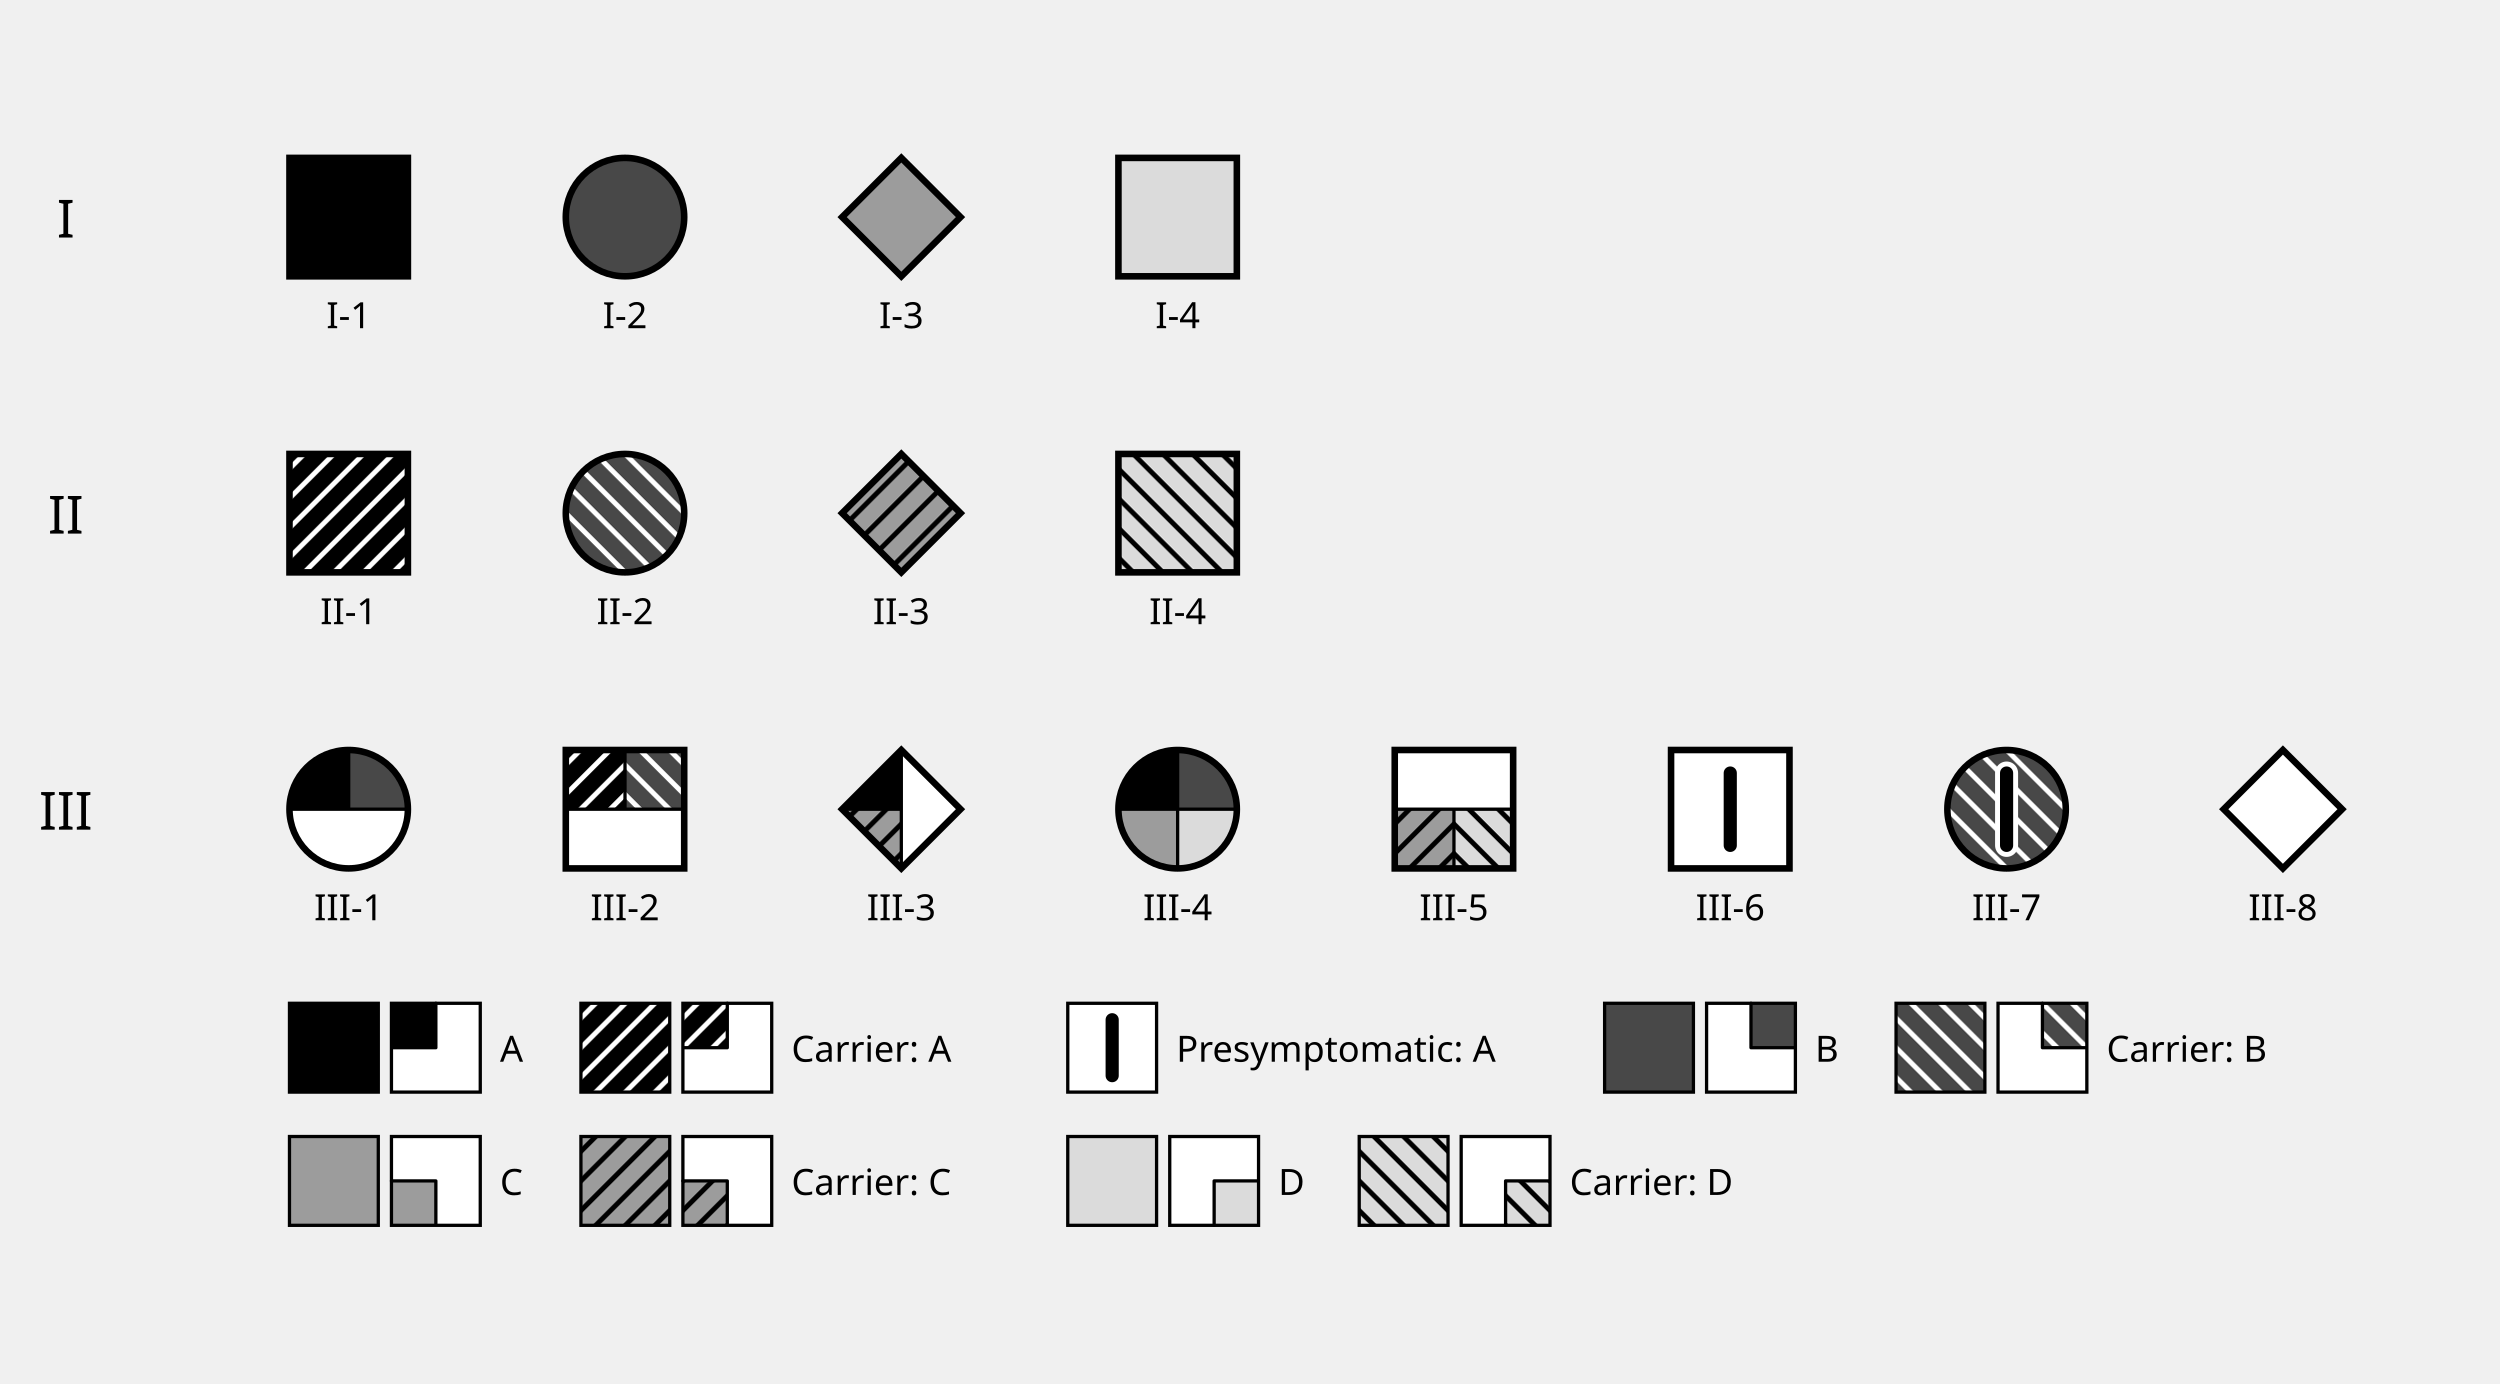
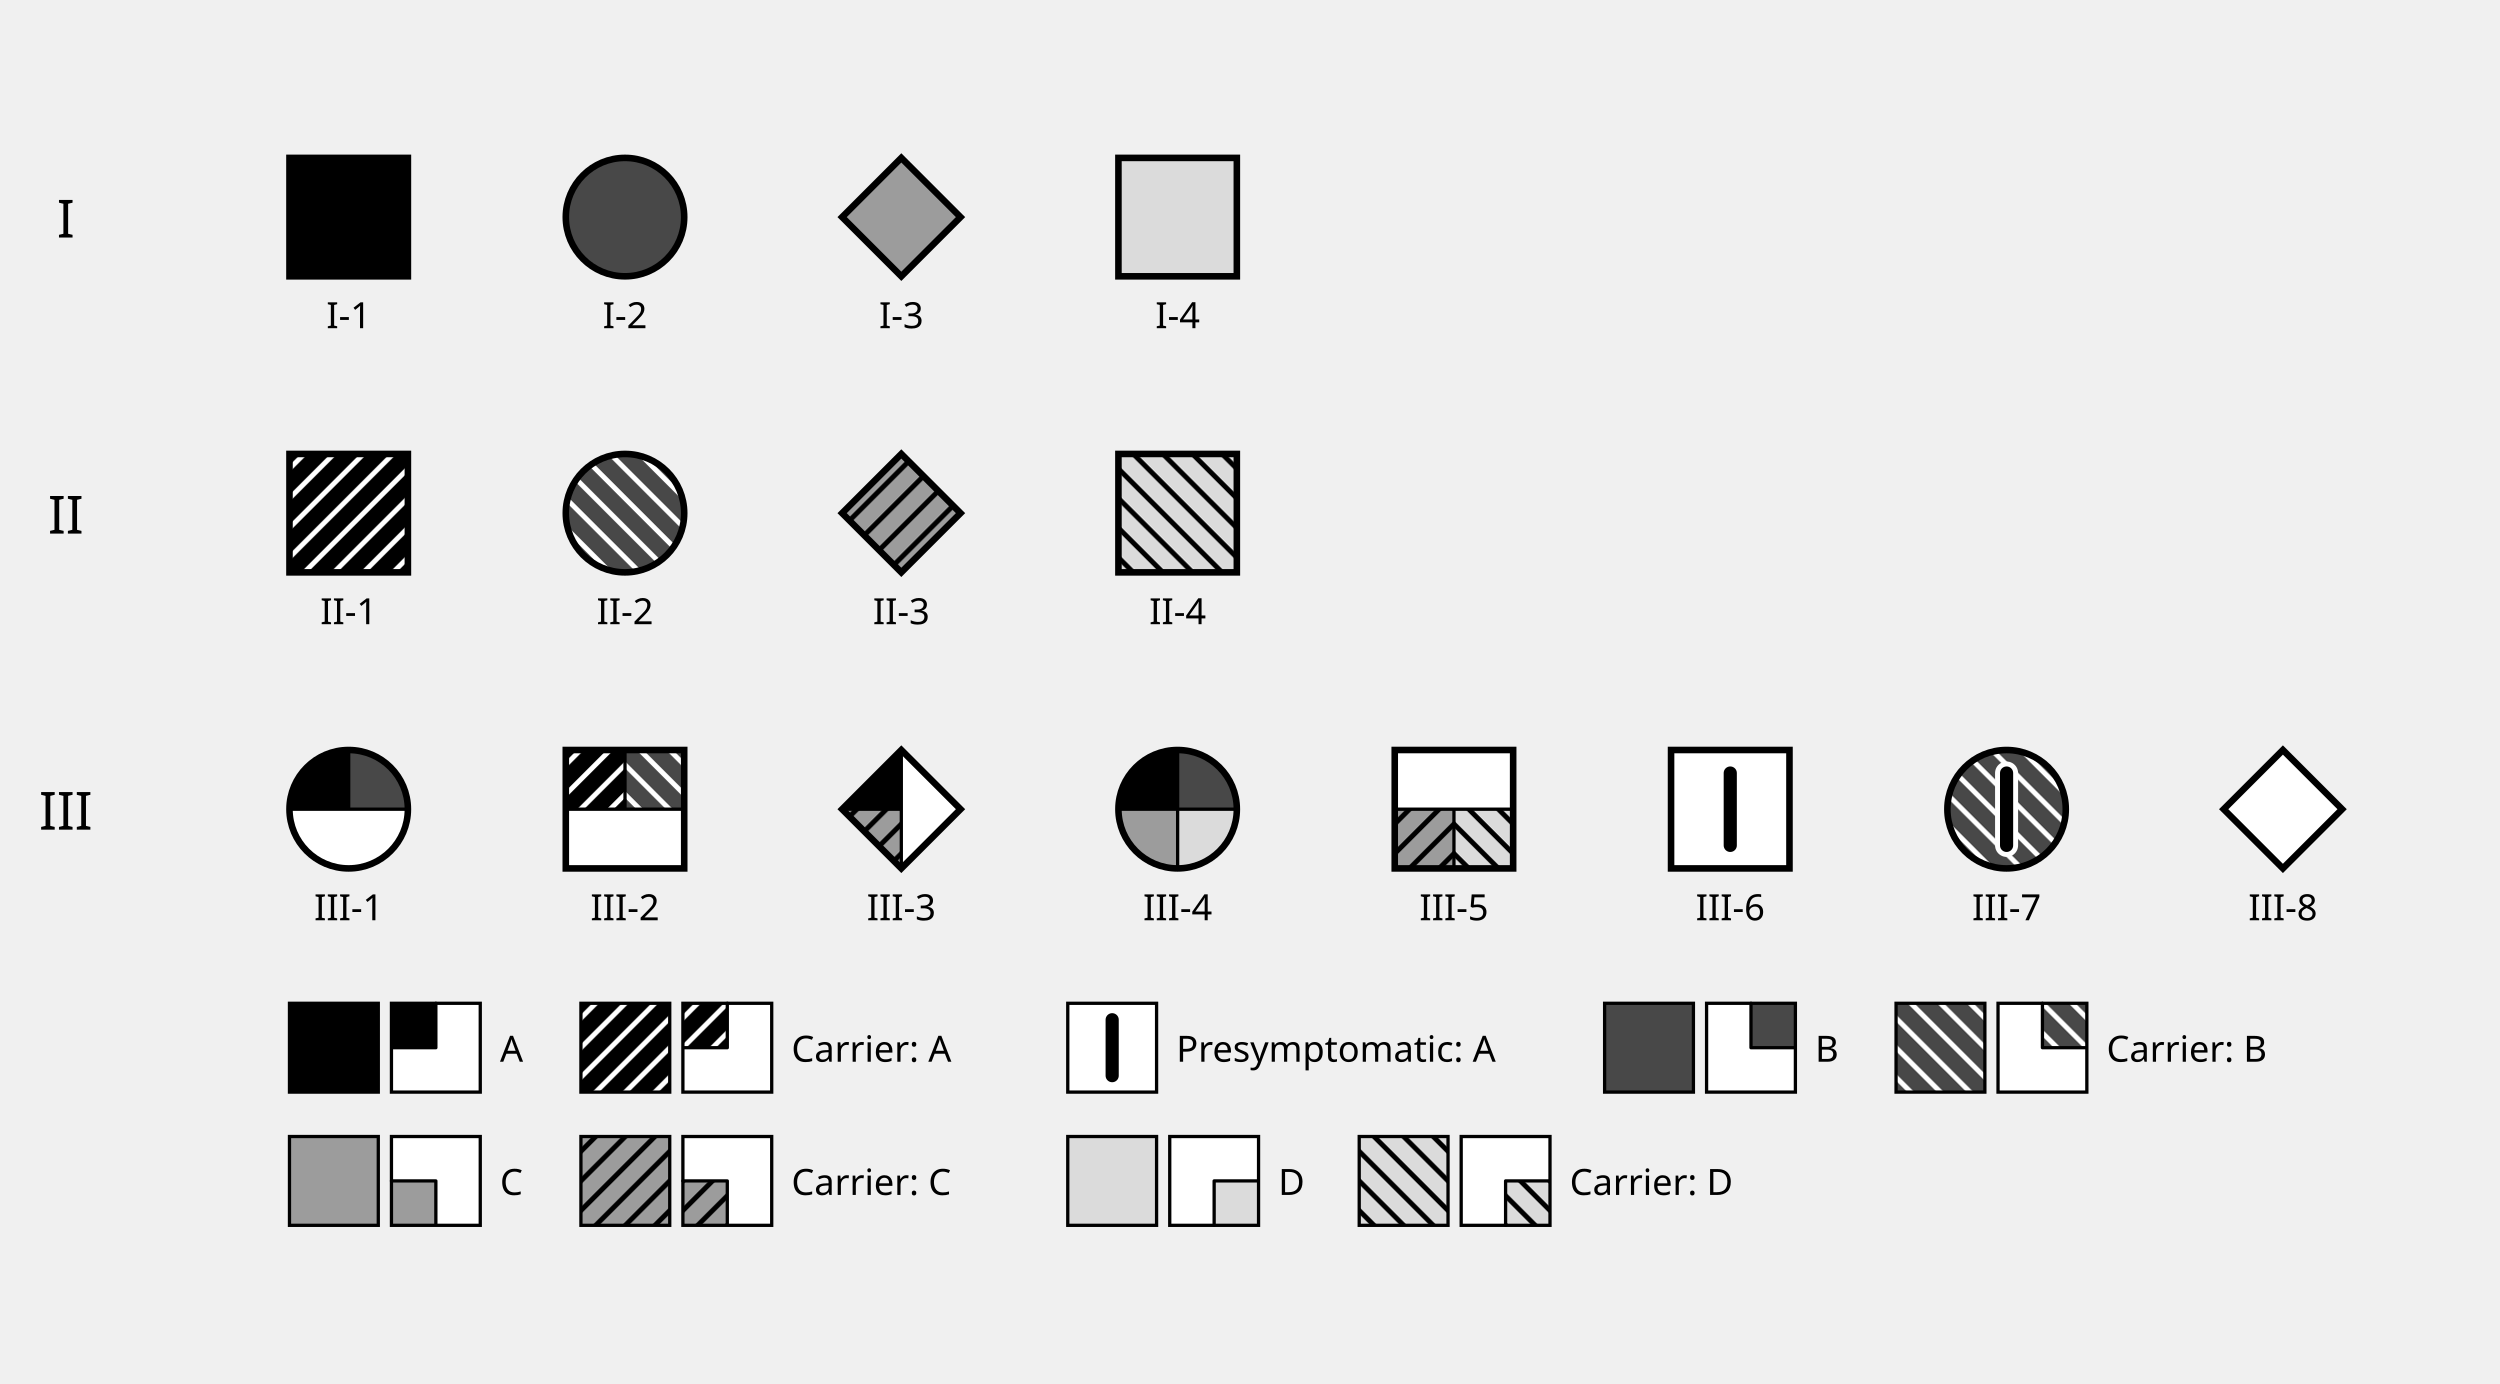
<svg xmlns="http://www.w3.org/2000/svg" width="760" height="420.5" viewBox="0 0 760 420.5" class="pedigree" data-title="Fills by condition index and status" data-conditions="[&quot;A&quot;, &quot;B&quot;, &quot;C&quot;, &quot;D&quot;]">
  <defs>
    <pattern id="fill-affected-0" class="fill-pattern" data-condition="0" data-status="affected" x="-180" y="-180" width="360" height="360" patternUnits="userSpaceOnUse">
      <rect class="tone" width="360" height="360" fill="#000000" />
    </pattern>
    <pattern id="fill-carrier-0" class="fill-pattern" data-condition="0" data-status="carrier" x="-180" y="-180" width="360" height="360" patternUnits="userSpaceOnUse">
      <rect class="tone" width="360" height="360" fill="#000000" />
      <path class="hatch" d="M0,4.5L4.5,0M0,13.5L13.5,0M0,22.5L22.5,0M0,31.5L31.5,0M0,40.5L40.5,0M0,49.5L49.5,0M0,58.5L58.5,0M0,67.5L67.5,0M0,76.5L76.5,0M0,85.5L85.5,0M0,94.5L94.5,0M0,103.5L103.5,0M0,112.5L112.5,0M0,121.5L121.5,0M0,130.5L130.5,0M0,139.5L139.5,0M0,148.5L148.5,0M0,157.5L157.5,0M0,166.5L166.5,0M0,175.5L175.5,0M0,184.5L184.5,0M0,193.5L193.5,0M0,202.5L202.5,0M0,211.5L211.5,0M0,220.5L220.5,0M0,229.5L229.5,0M0,238.5L238.5,0M0,247.5L247.5,0M0,256.5L256.5,0M0,265.5L265.5,0M0,274.5L274.5,0M0,283.5L283.5,0M0,292.5L292.5,0M0,301.5L301.5,0M0,310.5L310.5,0M0,319.5L319.5,0M0,328.5L328.5,0M0,337.5L337.5,0M0,346.5L346.5,0M0,355.5L355.5,0M4.5,360L360,4.5M13.5,360L360,13.5M22.5,360L360,22.5M31.5,360L360,31.5M40.5,360L360,40.5M49.5,360L360,49.5M58.5,360L360,58.5M67.5,360L360,67.5M76.5,360L360,76.5M85.5,360L360,85.5M94.5,360L360,94.5M103.5,360L360,103.5M112.5,360L360,112.5M121.5,360L360,121.5M130.5,360L360,130.5M139.5,360L360,139.5M148.5,360L360,148.5M157.5,360L360,157.5M166.5,360L360,166.5M175.5,360L360,175.5M184.5,360L360,184.5M193.5,360L360,193.5M202.5,360L360,202.5M211.5,360L360,211.5M220.5,360L360,220.5M229.5,360L360,229.5M238.5,360L360,238.5M247.5,360L360,247.5M256.5,360L360,256.5M265.5,360L360,265.5M274.5,360L360,274.5M283.5,360L360,283.5M292.5,360L360,292.5M301.5,360L360,301.5M310.5,360L360,310.5M319.5,360L360,319.5M328.5,360L360,328.5M337.5,360L360,337.5M346.5,360L360,346.5M355.5,360L360,355.5" fill="none" stroke="#ffffff" stroke-width="1.5" />
    </pattern>
    <pattern id="fill-affected-1" class="fill-pattern" data-condition="1" data-status="affected" x="-180" y="-180" width="360" height="360" patternUnits="userSpaceOnUse">
      <rect class="tone" width="360" height="360" fill="#484848" />
    </pattern>
    <pattern id="fill-carrier-1" class="fill-pattern" data-condition="1" data-status="carrier" x="-180" y="-180" width="360" height="360" patternUnits="userSpaceOnUse">
      <rect class="tone" width="360" height="360" fill="#484848" />
      <path class="hatch" d="M0,355.5L4.5,360M0,346.5L13.5,360M0,337.5L22.5,360M0,328.5L31.5,360M0,319.5L40.5,360M0,310.5L49.5,360M0,301.5L58.5,360M0,292.5L67.5,360M0,283.5L76.5,360M0,274.5L85.5,360M0,265.5L94.5,360M0,256.5L103.5,360M0,247.5L112.5,360M0,238.5L121.5,360M0,229.5L130.5,360M0,220.5L139.5,360M0,211.5L148.5,360M0,202.5L157.5,360M0,193.5L166.5,360M0,184.5L175.5,360M0,175.5L184.5,360M0,166.5L193.5,360M0,157.5L202.5,360M0,148.5L211.5,360M0,139.5L220.5,360M0,130.5L229.5,360M0,121.5L238.5,360M0,112.5L247.5,360M0,103.5L256.5,360M0,94.5L265.5,360M0,85.5L274.5,360M0,76.5L283.5,360M0,67.5L292.5,360M0,58.5L301.5,360M0,49.5L310.5,360M0,40.5L319.5,360M0,31.5L328.5,360M0,22.5L337.5,360M0,13.5L346.5,360M0,4.5L355.5,360M4.5,0L360,355.5M13.5,0L360,346.5M22.5,0L360,337.5M31.5,0L360,328.5M40.5,0L360,319.5M49.5,0L360,310.5M58.5,0L360,301.5M67.5,0L360,292.5M76.5,0L360,283.5M85.5,0L360,274.5M94.5,0L360,265.5M103.5,0L360,256.5M112.5,0L360,247.5M121.5,0L360,238.5M130.5,0L360,229.5M139.5,0L360,220.5M148.5,0L360,211.5M157.5,0L360,202.5M166.5,0L360,193.5M175.5,0L360,184.5M184.5,0L360,175.5M193.5,0L360,166.5M202.5,0L360,157.5M211.5,0L360,148.5M220.5,0L360,139.5M229.5,0L360,130.5M238.5,0L360,121.5M247.5,0L360,112.5M256.5,0L360,103.5M265.5,0L360,94.5M274.5,0L360,85.5M283.5,0L360,76.5M292.5,0L360,67.5M301.5,0L360,58.5M310.5,0L360,49.5M319.5,0L360,40.5M328.5,0L360,31.5M337.5,0L360,22.5M346.5,0L360,13.5M355.5,0L360,4.5" fill="none" stroke="#ffffff" stroke-width="1.5" />
    </pattern>
    <pattern id="fill-affected-2" class="fill-pattern" data-condition="2" data-status="affected" x="-180" y="-180" width="360" height="360" patternUnits="userSpaceOnUse">
      <rect class="tone" width="360" height="360" fill="#9c9c9c" />
    </pattern>
    <pattern id="fill-carrier-2" class="fill-pattern" data-condition="2" data-status="carrier" x="-180" y="-180" width="360" height="360" patternUnits="userSpaceOnUse">
      <rect class="tone" width="360" height="360" fill="#9c9c9c" />
      <path class="hatch" d="M0,4.5L4.5,0M0,13.5L13.5,0M0,22.5L22.5,0M0,31.5L31.5,0M0,40.5L40.5,0M0,49.5L49.5,0M0,58.5L58.5,0M0,67.5L67.5,0M0,76.5L76.5,0M0,85.5L85.5,0M0,94.5L94.5,0M0,103.5L103.5,0M0,112.5L112.5,0M0,121.5L121.5,0M0,130.5L130.5,0M0,139.5L139.5,0M0,148.5L148.5,0M0,157.5L157.5,0M0,166.5L166.5,0M0,175.5L175.5,0M0,184.5L184.5,0M0,193.5L193.5,0M0,202.5L202.5,0M0,211.5L211.5,0M0,220.5L220.5,0M0,229.5L229.5,0M0,238.5L238.5,0M0,247.5L247.5,0M0,256.5L256.5,0M0,265.5L265.5,0M0,274.5L274.5,0M0,283.5L283.5,0M0,292.5L292.5,0M0,301.5L301.5,0M0,310.5L310.5,0M0,319.5L319.5,0M0,328.5L328.5,0M0,337.5L337.5,0M0,346.5L346.5,0M0,355.5L355.5,0M4.5,360L360,4.5M13.5,360L360,13.5M22.5,360L360,22.5M31.5,360L360,31.5M40.5,360L360,40.5M49.5,360L360,49.5M58.5,360L360,58.5M67.5,360L360,67.5M76.5,360L360,76.5M85.5,360L360,85.5M94.5,360L360,94.5M103.5,360L360,103.5M112.5,360L360,112.5M121.5,360L360,121.5M130.5,360L360,130.5M139.5,360L360,139.5M148.5,360L360,148.5M157.5,360L360,157.5M166.5,360L360,166.5M175.5,360L360,175.5M184.5,360L360,184.5M193.5,360L360,193.5M202.5,360L360,202.5M211.5,360L360,211.5M220.5,360L360,220.5M229.5,360L360,229.5M238.5,360L360,238.5M247.5,360L360,247.5M256.5,360L360,256.5M265.5,360L360,265.5M274.5,360L360,274.5M283.5,360L360,283.5M292.5,360L360,292.5M301.5,360L360,301.5M310.5,360L360,310.5M319.5,360L360,319.5M328.5,360L360,328.5M337.5,360L360,337.5M346.5,360L360,346.5M355.5,360L360,355.5" fill="none" stroke="#000000" stroke-width="1.5" />
    </pattern>
    <pattern id="fill-affected-3" class="fill-pattern" data-condition="3" data-status="affected" x="-180" y="-180" width="360" height="360" patternUnits="userSpaceOnUse">
      <rect class="tone" width="360" height="360" fill="#dbdbdb" />
    </pattern>
    <pattern id="fill-carrier-3" class="fill-pattern" data-condition="3" data-status="carrier" x="-180" y="-180" width="360" height="360" patternUnits="userSpaceOnUse">
      <rect class="tone" width="360" height="360" fill="#dbdbdb" />
      <path class="hatch" d="M0,355.5L4.5,360M0,346.5L13.5,360M0,337.5L22.5,360M0,328.5L31.5,360M0,319.5L40.5,360M0,310.5L49.5,360M0,301.5L58.5,360M0,292.5L67.5,360M0,283.5L76.5,360M0,274.5L85.5,360M0,265.5L94.5,360M0,256.5L103.5,360M0,247.5L112.5,360M0,238.5L121.5,360M0,229.5L130.5,360M0,220.5L139.5,360M0,211.5L148.5,360M0,202.5L157.5,360M0,193.5L166.5,360M0,184.5L175.5,360M0,175.5L184.5,360M0,166.5L193.5,360M0,157.5L202.5,360M0,148.5L211.5,360M0,139.5L220.5,360M0,130.5L229.5,360M0,121.5L238.5,360M0,112.5L247.5,360M0,103.5L256.5,360M0,94.5L265.5,360M0,85.5L274.5,360M0,76.5L283.5,360M0,67.5L292.5,360M0,58.5L301.5,360M0,49.5L310.5,360M0,40.5L319.5,360M0,31.5L328.5,360M0,22.5L337.5,360M0,13.5L346.5,360M0,4.5L355.5,360M4.5,0L360,355.5M13.5,0L360,346.5M22.5,0L360,337.5M31.5,0L360,328.5M40.5,0L360,319.5M49.5,0L360,310.5M58.5,0L360,301.5M67.5,0L360,292.5M76.5,0L360,283.5M85.5,0L360,274.5M94.5,0L360,265.5M103.5,0L360,256.5M112.5,0L360,247.5M121.5,0L360,238.5M130.5,0L360,229.5M139.5,0L360,220.5M148.5,0L360,211.5M157.5,0L360,202.5M166.5,0L360,193.5M175.5,0L360,184.5M184.5,0L360,175.5M193.5,0L360,166.5M202.5,0L360,157.5M211.5,0L360,148.5M220.5,0L360,139.5M229.5,0L360,130.5M238.5,0L360,121.5M247.5,0L360,112.5M256.5,0L360,103.5M265.5,0L360,94.5M274.5,0L360,85.5M283.5,0L360,76.5M292.5,0L360,67.5M301.5,0L360,58.5M310.5,0L360,49.5M319.5,0L360,40.5M328.5,0L360,31.5M337.5,0L360,22.5M346.5,0L360,13.5M355.5,0L360,4.5" fill="none" stroke="#000000" stroke-width="1.5" />
    </pattern>
  </defs>
  <g class="generation" data-generation="1">
    <text x="20" y="66" font-family="sans-serif" font-size="16" fill="#000000" text-anchor="middle" dominant-baseline="central">I</text>
  </g>
  <g class="generation" data-generation="2">
    <text x="20" y="156" font-family="sans-serif" font-size="16" fill="#000000" text-anchor="middle" dominant-baseline="central">II</text>
  </g>
  <g class="generation" data-generation="3">
    <text x="20" y="246" font-family="sans-serif" font-size="16" fill="#000000" text-anchor="middle" dominant-baseline="central">III</text>
  </g>
  <g id="ind-I-1" class="individual affected" data-position="I-1" data-generation="1" data-index="1" data-gender="man" data-condition-0="affected">
    <rect class="backing" x="88" y="48" width="36" height="36" fill="#ffffff" />
    <rect class="fill" data-condition="0" data-status="affected" transform="translate(106 66)" x="-18" y="-18" width="36" height="36" fill="url(#fill-affected-0)" />
    <rect class="symbol" x="88" y="48" width="36" height="36" fill="none" stroke="#000000" stroke-width="2" />
    <text class="label" x="106" y="95.5" font-family="sans-serif" font-size="11" fill="#000000" text-anchor="middle" dominant-baseline="central">I-1</text>
    <rect class="hit" x="88" y="48" width="36" height="53" fill="none" pointer-events="all" />
  </g>
  <g id="ind-I-2" class="individual affected" data-position="I-2" data-generation="1" data-index="2" data-gender="woman" data-condition-1="affected">
    <circle class="backing" cx="190" cy="66" r="18" fill="#ffffff" />
-     <circle class="fill" data-condition="1" data-status="affected" transform="translate(194.5 66)" cx="-4.5" cy="0" r="18" fill="url(#fill-affected-1)" />
+     <circle class="fill" data-condition="1" data-status="affected" transform="translate(190 66)" cx="0" cy="0" r="18" fill="url(#fill-affected-1)" />
    <circle class="symbol" cx="190" cy="66" r="18" fill="none" stroke="#000000" stroke-width="2" />
    <text class="label" x="190" y="95.5" font-family="sans-serif" font-size="11" fill="#000000" text-anchor="middle" dominant-baseline="central">I-2</text>
    <rect class="hit" x="172" y="48" width="36" height="53" fill="none" pointer-events="all" />
  </g>
  <g id="ind-I-3" class="individual affected" data-position="I-3" data-generation="1" data-index="3" data-gender="nonbinary" data-condition-2="affected">
    <polygon class="backing" points="274,48 292,66 274,84 256,66" fill="#ffffff" />
    <polygon class="fill" data-condition="2" data-status="affected" transform="translate(274 66)" points="0,-18 18,0 0,18 -18,0" fill="url(#fill-affected-2)" />
    <polygon class="symbol" points="274,48 292,66 274,84 256,66" fill="none" stroke="#000000" stroke-width="2" />
    <text class="label" x="274" y="95.5" font-family="sans-serif" font-size="11" fill="#000000" text-anchor="middle" dominant-baseline="central">I-3</text>
    <rect class="hit" x="256" y="48" width="36" height="53" fill="none" pointer-events="all" />
  </g>
  <g id="ind-I-4" class="individual affected" data-position="I-4" data-generation="1" data-index="4" data-gender="man" data-condition-3="affected">
    <rect class="backing" x="340" y="48" width="36" height="36" fill="#ffffff" />
    <rect class="fill" data-condition="3" data-status="affected" transform="translate(358 66)" x="-18" y="-18" width="36" height="36" fill="url(#fill-affected-3)" />
    <rect class="symbol" x="340" y="48" width="36" height="36" fill="none" stroke="#000000" stroke-width="2" />
    <text class="label" x="358" y="95.5" font-family="sans-serif" font-size="11" fill="#000000" text-anchor="middle" dominant-baseline="central">I-4</text>
    <rect class="hit" x="340" y="48" width="36" height="53" fill="none" pointer-events="all" />
  </g>
  <g id="ind-II-1" class="individual carrier" data-position="II-1" data-generation="2" data-index="1" data-gender="man" data-condition-0="carrier">
    <rect class="backing" x="88" y="138" width="36" height="36" fill="#ffffff" />
    <rect class="fill" data-condition="0" data-status="carrier" transform="translate(106 156)" x="-18" y="-18" width="36" height="36" fill="url(#fill-carrier-0)" />
    <rect class="symbol" x="88" y="138" width="36" height="36" fill="none" stroke="#000000" stroke-width="2" />
    <text class="label" x="106" y="185.5" font-family="sans-serif" font-size="11" fill="#000000" text-anchor="middle" dominant-baseline="central">II-1</text>
    <rect class="hit" x="88" y="138" width="36" height="53" fill="none" pointer-events="all" />
  </g>
  <g id="ind-II-2" class="individual carrier" data-position="II-2" data-generation="2" data-index="2" data-gender="woman" data-condition-1="carrier">
    <circle class="backing" cx="190" cy="156" r="18" fill="#ffffff" />
-     <circle class="fill" data-condition="1" data-status="carrier" transform="translate(194.5 156)" cx="-4.5" cy="0" r="18" fill="url(#fill-carrier-1)" />
+     <circle class="fill" data-condition="1" data-status="carrier" transform="translate(190 156)" cx="0" cy="0" r="18" fill="url(#fill-carrier-1)" />
    <circle class="symbol" cx="190" cy="156" r="18" fill="none" stroke="#000000" stroke-width="2" />
    <text class="label" x="190" y="185.5" font-family="sans-serif" font-size="11" fill="#000000" text-anchor="middle" dominant-baseline="central">II-2</text>
    <rect class="hit" x="172" y="138" width="36" height="53" fill="none" pointer-events="all" />
  </g>
  <g id="ind-II-3" class="individual carrier" data-position="II-3" data-generation="2" data-index="3" data-gender="nonbinary" data-condition-2="carrier">
    <polygon class="backing" points="274,138 292,156 274,174 256,156" fill="#ffffff" />
    <polygon class="fill" data-condition="2" data-status="carrier" transform="translate(274 156)" points="0,-18 18,0 0,18 -18,0" fill="url(#fill-carrier-2)" />
    <polygon class="symbol" points="274,138 292,156 274,174 256,156" fill="none" stroke="#000000" stroke-width="2" />
    <text class="label" x="274" y="185.5" font-family="sans-serif" font-size="11" fill="#000000" text-anchor="middle" dominant-baseline="central">II-3</text>
    <rect class="hit" x="256" y="138" width="36" height="53" fill="none" pointer-events="all" />
  </g>
  <g id="ind-II-4" class="individual carrier" data-position="II-4" data-generation="2" data-index="4" data-gender="man" data-condition-3="carrier">
    <rect class="backing" x="340" y="138" width="36" height="36" fill="#ffffff" />
    <rect class="fill" data-condition="3" data-status="carrier" transform="translate(358 156)" x="-18" y="-18" width="36" height="36" fill="url(#fill-carrier-3)" />
    <rect class="symbol" x="340" y="138" width="36" height="36" fill="none" stroke="#000000" stroke-width="2" />
    <text class="label" x="358" y="185.5" font-family="sans-serif" font-size="11" fill="#000000" text-anchor="middle" dominant-baseline="central">II-4</text>
    <rect class="hit" x="340" y="138" width="36" height="53" fill="none" pointer-events="all" />
  </g>
  <g id="ind-III-1" class="individual affected" data-position="III-1" data-generation="3" data-index="1" data-gender="woman" data-condition-0="affected" data-condition-1="affected">
    <circle class="backing" cx="106" cy="246" r="18" fill="#ffffff" />
    <clipPath id="clip-III-1">
-       <circle cx="-4.5" cy="0" r="18" fill="none" />
-     </clipPath>
-     <rect class="fill" data-condition="0" data-status="affected" x="-22.5" y="-18" width="18" height="18" transform="translate(110.5 246)" fill="url(#fill-affected-0)" clip-path="url(#clip-III-1)" />
-     <rect class="fill" data-condition="1" data-status="affected" x="-4.5" y="-18" width="18" height="18" transform="translate(110.5 246)" fill="url(#fill-affected-1)" clip-path="url(#clip-III-1)" />
+       <circle cx="0" cy="0" r="18" fill="none" />
+     </clipPath>
+     <rect class="fill" data-condition="0" data-status="affected" x="-18" y="-18" width="18" height="18" transform="translate(106 246)" fill="url(#fill-affected-0)" clip-path="url(#clip-III-1)" />
+     <rect class="fill" data-condition="1" data-status="affected" x="0" y="-18" width="18" height="18" transform="translate(106 246)" fill="url(#fill-affected-1)" clip-path="url(#clip-III-1)" />
    <path class="divider" d="M124,246L106,246L88,246L106,246L106,228L106,246" fill="none" stroke="#000000" stroke-width="1" stroke-linejoin="round" />
    <circle class="symbol" cx="106" cy="246" r="18" fill="none" stroke="#000000" stroke-width="2" />
    <text class="label" x="106" y="275.5" font-family="sans-serif" font-size="11" fill="#000000" text-anchor="middle" dominant-baseline="central">III-1</text>
    <rect class="hit" x="88" y="228" width="36" height="53" fill="none" pointer-events="all" />
  </g>
  <g id="ind-III-2" class="individual carrier" data-position="III-2" data-generation="3" data-index="2" data-gender="man" data-condition-0="carrier" data-condition-1="carrier">
    <rect class="backing" x="172" y="228" width="36" height="36" fill="#ffffff" />
    <clipPath id="clip-III-2">
      <rect x="-18" y="-18" width="36" height="36" fill="none" />
    </clipPath>
    <rect class="fill" data-condition="0" data-status="carrier" x="-18" y="-18" width="18" height="18" transform="translate(190 246)" fill="url(#fill-carrier-0)" clip-path="url(#clip-III-2)" />
    <rect class="fill" data-condition="1" data-status="carrier" x="0" y="-18" width="18" height="18" transform="translate(190 246)" fill="url(#fill-carrier-1)" clip-path="url(#clip-III-2)" />
    <path class="divider" d="M208,246L190,246L172,246L190,246L190,228L190,246" fill="none" stroke="#000000" stroke-width="1" stroke-linejoin="round" />
    <rect class="symbol" x="172" y="228" width="36" height="36" fill="none" stroke="#000000" stroke-width="2" />
    <text class="label" x="190" y="275.5" font-family="sans-serif" font-size="11" fill="#000000" text-anchor="middle" dominant-baseline="central">III-2</text>
    <rect class="hit" x="172" y="228" width="36" height="53" fill="none" pointer-events="all" />
  </g>
  <g id="ind-III-3" class="individual affected carrier" data-position="III-3" data-generation="3" data-index="3" data-gender="nonbinary" data-condition-0="affected" data-condition-2="carrier">
    <polygon class="backing" points="274,228 292,246 274,264 256,246" fill="#ffffff" />
    <clipPath id="clip-III-3">
      <polygon points="0,-18 18,0 0,18 -18,0" fill="none" />
    </clipPath>
    <rect class="fill" data-condition="0" data-status="affected" x="-18" y="-18" width="18" height="18" transform="translate(274 246)" fill="url(#fill-affected-0)" clip-path="url(#clip-III-3)" />
    <rect class="fill" data-condition="2" data-status="carrier" x="-18" y="0" width="18" height="18" transform="translate(274 246)" fill="url(#fill-carrier-2)" clip-path="url(#clip-III-3)" />
    <path class="divider" d="M274,264L274,246L256,246L274,246L274,228L274,246" fill="none" stroke="#000000" stroke-width="1" stroke-linejoin="round" />
    <polygon class="symbol" points="274,228 292,246 274,264 256,246" fill="none" stroke="#000000" stroke-width="2" />
    <text class="label" x="274" y="275.5" font-family="sans-serif" font-size="11" fill="#000000" text-anchor="middle" dominant-baseline="central">III-3</text>
    <rect class="hit" x="256" y="228" width="36" height="53" fill="none" pointer-events="all" />
  </g>
  <g id="ind-III-4" class="individual affected" data-position="III-4" data-generation="3" data-index="4" data-gender="woman" data-condition-0="affected" data-condition-1="affected" data-condition-2="affected" data-condition-3="affected">
    <circle class="backing" cx="358" cy="246" r="18" fill="#ffffff" />
    <clipPath id="clip-III-4">
-       <circle cx="-4.5" cy="0" r="18" fill="none" />
-     </clipPath>
-     <rect class="fill" data-condition="0" data-status="affected" x="-22.5" y="-18" width="18" height="18" transform="translate(362.5 246)" fill="url(#fill-affected-0)" clip-path="url(#clip-III-4)" />
-     <rect class="fill" data-condition="1" data-status="affected" x="-4.5" y="-18" width="18" height="18" transform="translate(362.5 246)" fill="url(#fill-affected-1)" clip-path="url(#clip-III-4)" />
-     <rect class="fill" data-condition="2" data-status="affected" x="-22.5" y="0" width="18" height="18" transform="translate(362.5 246)" fill="url(#fill-affected-2)" clip-path="url(#clip-III-4)" />
-     <rect class="fill" data-condition="3" data-status="affected" x="-4.5" y="0" width="18" height="18" transform="translate(362.5 246)" fill="url(#fill-affected-3)" clip-path="url(#clip-III-4)" />
+       <circle cx="0" cy="0" r="18" fill="none" />
+     </clipPath>
+     <rect class="fill" data-condition="0" data-status="affected" x="-18" y="-18" width="18" height="18" transform="translate(358 246)" fill="url(#fill-affected-0)" clip-path="url(#clip-III-4)" />
+     <rect class="fill" data-condition="1" data-status="affected" x="0" y="-18" width="18" height="18" transform="translate(358 246)" fill="url(#fill-affected-1)" clip-path="url(#clip-III-4)" />
+     <rect class="fill" data-condition="2" data-status="affected" x="-18" y="0" width="18" height="18" transform="translate(358 246)" fill="url(#fill-affected-2)" clip-path="url(#clip-III-4)" />
+     <rect class="fill" data-condition="3" data-status="affected" x="0" y="0" width="18" height="18" transform="translate(358 246)" fill="url(#fill-affected-3)" clip-path="url(#clip-III-4)" />
    <path class="divider" d="M376,246L358,246L358,264L358,246L340,246L358,246L358,228L358,246" fill="none" stroke="#000000" stroke-width="1" stroke-linejoin="round" />
    <circle class="symbol" cx="358" cy="246" r="18" fill="none" stroke="#000000" stroke-width="2" />
    <text class="label" x="358" y="275.5" font-family="sans-serif" font-size="11" fill="#000000" text-anchor="middle" dominant-baseline="central">III-4</text>
    <rect class="hit" x="340" y="228" width="36" height="53" fill="none" pointer-events="all" />
  </g>
  <g id="ind-III-5" class="individual carrier" data-position="III-5" data-generation="3" data-index="5" data-gender="man" data-condition-2="carrier" data-condition-3="carrier">
    <rect class="backing" x="424" y="228" width="36" height="36" fill="#ffffff" />
    <clipPath id="clip-III-5">
      <rect x="-18" y="-18" width="36" height="36" fill="none" />
    </clipPath>
    <rect class="fill" data-condition="2" data-status="carrier" x="-18" y="0" width="18" height="18" transform="translate(442 246)" fill="url(#fill-carrier-2)" clip-path="url(#clip-III-5)" />
    <rect class="fill" data-condition="3" data-status="carrier" x="0" y="0" width="18" height="18" transform="translate(442 246)" fill="url(#fill-carrier-3)" clip-path="url(#clip-III-5)" />
    <path class="divider" d="M460,246L442,246L442,264L442,246L424,246L442,246" fill="none" stroke="#000000" stroke-width="1" stroke-linejoin="round" />
    <rect class="symbol" x="424" y="228" width="36" height="36" fill="none" stroke="#000000" stroke-width="2" />
    <text class="label" x="442" y="275.5" font-family="sans-serif" font-size="11" fill="#000000" text-anchor="middle" dominant-baseline="central">III-5</text>
    <rect class="hit" x="424" y="228" width="36" height="53" fill="none" pointer-events="all" />
  </g>
  <g id="ind-III-6" class="individual presymptomatic" data-position="III-6" data-generation="3" data-index="6" data-gender="man" data-condition-0="presymptomatic">
    <rect class="backing" x="508" y="228" width="36" height="36" fill="#ffffff" />
    <rect class="symbol" x="508" y="228" width="36" height="36" fill="none" stroke="#000000" stroke-width="2" />
    <g class="mark presymptomatic">
      <line class="halo" x1="526" y1="235" x2="526" y2="257" stroke="#ffffff" stroke-width="7" stroke-linecap="round" />
      <line x1="526" y1="235" x2="526" y2="257" stroke="#000000" stroke-width="4" stroke-linecap="round" />
    </g>
    <text class="label" x="526" y="275.5" font-family="sans-serif" font-size="11" fill="#000000" text-anchor="middle" dominant-baseline="central">III-6</text>
    <rect class="hit" x="508" y="228" width="36" height="53" fill="none" pointer-events="all" />
  </g>
  <g id="ind-III-7" class="individual carrier presymptomatic" data-position="III-7" data-generation="3" data-index="7" data-gender="woman" data-condition-0="presymptomatic" data-condition-1="carrier">
    <circle class="backing" cx="610" cy="246" r="18" fill="#ffffff" />
-     <circle class="fill" data-condition="1" data-status="carrier" transform="translate(614.5 246)" cx="-4.5" cy="0" r="18" fill="url(#fill-carrier-1)" />
+     <circle class="fill" data-condition="1" data-status="carrier" transform="translate(610 246)" cx="0" cy="0" r="18" fill="url(#fill-carrier-1)" />
    <circle class="symbol" cx="610" cy="246" r="18" fill="none" stroke="#000000" stroke-width="2" />
    <g class="mark presymptomatic">
      <line class="halo" x1="610" y1="235" x2="610" y2="257" stroke="#ffffff" stroke-width="7" stroke-linecap="round" />
      <line x1="610" y1="235" x2="610" y2="257" stroke="#000000" stroke-width="4" stroke-linecap="round" />
    </g>
    <text class="label" x="610" y="275.5" font-family="sans-serif" font-size="11" fill="#000000" text-anchor="middle" dominant-baseline="central">III-7</text>
    <rect class="hit" x="592" y="228" width="36" height="53" fill="none" pointer-events="all" />
  </g>
  <g id="ind-III-8" class="individual" data-position="III-8" data-generation="3" data-index="8" data-gender="nonbinary">
    <polygon class="backing" points="694,228 712,246 694,264 676,246" fill="#ffffff" />
    <polygon class="symbol" points="694,228 712,246 694,264 676,246" fill="none" stroke="#000000" stroke-width="2" />
    <text class="label" x="694" y="275.5" font-family="sans-serif" font-size="11" fill="#000000" text-anchor="middle" dominant-baseline="central">III-8</text>
    <rect class="hit" x="676" y="228" width="36" height="53" fill="none" pointer-events="all" />
  </g>
  <g id="key" class="key">
    <g id="key-affected-0" class="key-entry" data-condition="0" data-status="affected">
      <rect class="swatch" x="-13.5" y="-13.5" width="27" height="27" transform="translate(101.5 318.5)" fill="url(#fill-affected-0)" stroke="#000000" stroke-width="1" />
      <rect class="swatch-backing" x="-13.5" y="-13.5" width="27" height="27" transform="translate(132.5 318.5)" fill="#ffffff" />
      <clipPath id="key-clip-affected-0">
        <rect x="-13.5" y="-13.5" width="27" height="27" />
      </clipPath>
      <rect class="swatch" data-condition="0" data-status="affected" x="-13.5" y="-13.5" width="13.5" height="13.5" transform="translate(132.5 318.5)" fill="url(#fill-affected-0)" clip-path="url(#key-clip-affected-0)" />
      <path class="divider" d="M119,318.5L132.5,318.5L132.5,305L132.5,318.5" fill="none" stroke="#000000" stroke-width="1" stroke-linejoin="round" />
      <rect class="swatch-outline" x="-13.5" y="-13.5" width="27" height="27" transform="translate(132.5 318.5)" fill="none" stroke="#000000" stroke-width="1" />
      <text class="key-label" x="152" y="318.5" font-family="sans-serif" font-size="11" fill="#000000" text-anchor="start" dominant-baseline="central">A</text>
    </g>
    <g id="key-carrier-0" class="key-entry" data-condition="0" data-status="carrier">
      <rect class="swatch" x="-13.5" y="-13.5" width="27" height="27" transform="translate(190.1 318.5)" fill="url(#fill-carrier-0)" stroke="#000000" stroke-width="1" />
      <rect class="swatch-backing" x="-13.5" y="-13.5" width="27" height="27" transform="translate(221.1 318.5)" fill="#ffffff" />
      <clipPath id="key-clip-carrier-0">
        <rect x="-13.5" y="-13.5" width="27" height="27" />
      </clipPath>
      <rect class="swatch" data-condition="0" data-status="carrier" x="-13.5" y="-13.5" width="13.5" height="13.5" transform="translate(221.1 318.5)" fill="url(#fill-carrier-0)" clip-path="url(#key-clip-carrier-0)" />
      <path class="divider" d="M207.6,318.5L221.1,318.5L221.1,305L221.1,318.5" fill="none" stroke="#000000" stroke-width="1" stroke-linejoin="round" />
      <rect class="swatch-outline" x="-13.5" y="-13.5" width="27" height="27" transform="translate(221.1 318.5)" fill="none" stroke="#000000" stroke-width="1" />
      <text class="key-label" x="240.6" y="318.5" font-family="sans-serif" font-size="11" fill="#000000" text-anchor="start" dominant-baseline="central">Carrier: A</text>
    </g>
    <g id="key-presymptomatic-0" class="key-entry" data-condition="0" data-status="presymptomatic">
      <rect class="swatch" x="-13.5" y="-13.5" width="27" height="27" transform="translate(338.1 318.5)" fill="#ffffff" stroke="#000000" stroke-width="1" />
      <g class="swatch presymptomatic">
        <line class="halo" x1="338.1" y1="310" x2="338.1" y2="327" stroke="#ffffff" stroke-width="7" stroke-linecap="round" />
        <line x1="338.1" y1="310" x2="338.1" y2="327" stroke="#000000" stroke-width="4" stroke-linecap="round" />
      </g>
      <text class="key-label" x="357.6" y="318.5" font-family="sans-serif" font-size="11" fill="#000000" text-anchor="start" dominant-baseline="central">Presymptomatic: A</text>
    </g>
    <g id="key-affected-1" class="key-entry" data-condition="1" data-status="affected">
      <rect class="swatch" x="-13.5" y="-13.5" width="27" height="27" transform="translate(501.3 318.5)" fill="url(#fill-affected-1)" stroke="#000000" stroke-width="1" />
      <rect class="swatch-backing" x="-13.5" y="-13.5" width="27" height="27" transform="translate(532.3 318.5)" fill="#ffffff" />
      <clipPath id="key-clip-affected-1">
        <rect x="-13.5" y="-13.5" width="27" height="27" />
      </clipPath>
      <rect class="swatch" data-condition="1" data-status="affected" x="0" y="-13.5" width="13.5" height="13.5" transform="translate(532.3 318.5)" fill="url(#fill-affected-1)" clip-path="url(#key-clip-affected-1)" />
      <path class="divider" d="M545.8,318.5L532.3,318.5L532.3,305L532.3,318.5" fill="none" stroke="#000000" stroke-width="1" stroke-linejoin="round" />
      <rect class="swatch-outline" x="-13.5" y="-13.5" width="27" height="27" transform="translate(532.3 318.5)" fill="none" stroke="#000000" stroke-width="1" />
      <text class="key-label" x="551.8" y="318.5" font-family="sans-serif" font-size="11" fill="#000000" text-anchor="start" dominant-baseline="central">B</text>
    </g>
    <g id="key-carrier-1" class="key-entry" data-condition="1" data-status="carrier">
      <rect class="swatch" x="-13.5" y="-13.5" width="27" height="27" transform="translate(589.9 318.5)" fill="url(#fill-carrier-1)" stroke="#000000" stroke-width="1" />
      <rect class="swatch-backing" x="-13.5" y="-13.5" width="27" height="27" transform="translate(620.9 318.5)" fill="#ffffff" />
      <clipPath id="key-clip-carrier-1">
        <rect x="-13.5" y="-13.5" width="27" height="27" />
      </clipPath>
      <rect class="swatch" data-condition="1" data-status="carrier" x="0" y="-13.5" width="13.5" height="13.5" transform="translate(620.9 318.5)" fill="url(#fill-carrier-1)" clip-path="url(#key-clip-carrier-1)" />
      <path class="divider" d="M634.4,318.5L620.9,318.5L620.9,305L620.9,318.5" fill="none" stroke="#000000" stroke-width="1" stroke-linejoin="round" />
      <rect class="swatch-outline" x="-13.5" y="-13.5" width="27" height="27" transform="translate(620.9 318.5)" fill="none" stroke="#000000" stroke-width="1" />
      <text class="key-label" x="640.4" y="318.5" font-family="sans-serif" font-size="11" fill="#000000" text-anchor="start" dominant-baseline="central">Carrier: B</text>
    </g>
    <g id="key-affected-2" class="key-entry" data-condition="2" data-status="affected">
      <rect class="swatch" x="-13.5" y="-13.5" width="27" height="27" transform="translate(101.5 359)" fill="url(#fill-affected-2)" stroke="#000000" stroke-width="1" />
      <rect class="swatch-backing" x="-13.5" y="-13.5" width="27" height="27" transform="translate(132.5 359)" fill="#ffffff" />
      <clipPath id="key-clip-affected-2">
        <rect x="-13.5" y="-13.5" width="27" height="27" />
      </clipPath>
      <rect class="swatch" data-condition="2" data-status="affected" x="-13.5" y="0" width="13.5" height="13.5" transform="translate(132.5 359)" fill="url(#fill-affected-2)" clip-path="url(#key-clip-affected-2)" />
      <path class="divider" d="M132.5,372.5L132.5,359L119,359L132.5,359" fill="none" stroke="#000000" stroke-width="1" stroke-linejoin="round" />
      <rect class="swatch-outline" x="-13.5" y="-13.5" width="27" height="27" transform="translate(132.5 359)" fill="none" stroke="#000000" stroke-width="1" />
      <text class="key-label" x="152" y="359" font-family="sans-serif" font-size="11" fill="#000000" text-anchor="start" dominant-baseline="central">C</text>
    </g>
    <g id="key-carrier-2" class="key-entry" data-condition="2" data-status="carrier">
      <rect class="swatch" x="-13.5" y="-13.5" width="27" height="27" transform="translate(190.1 359)" fill="url(#fill-carrier-2)" stroke="#000000" stroke-width="1" />
      <rect class="swatch-backing" x="-13.5" y="-13.5" width="27" height="27" transform="translate(221.1 359)" fill="#ffffff" />
      <clipPath id="key-clip-carrier-2">
        <rect x="-13.5" y="-13.5" width="27" height="27" />
      </clipPath>
      <rect class="swatch" data-condition="2" data-status="carrier" x="-13.5" y="0" width="13.5" height="13.5" transform="translate(221.1 359)" fill="url(#fill-carrier-2)" clip-path="url(#key-clip-carrier-2)" />
      <path class="divider" d="M221.1,372.5L221.1,359L207.6,359L221.1,359" fill="none" stroke="#000000" stroke-width="1" stroke-linejoin="round" />
      <rect class="swatch-outline" x="-13.5" y="-13.5" width="27" height="27" transform="translate(221.1 359)" fill="none" stroke="#000000" stroke-width="1" />
      <text class="key-label" x="240.6" y="359" font-family="sans-serif" font-size="11" fill="#000000" text-anchor="start" dominant-baseline="central">Carrier: C</text>
    </g>
    <g id="key-affected-3" class="key-entry" data-condition="3" data-status="affected">
      <rect class="swatch" x="-13.5" y="-13.5" width="27" height="27" transform="translate(338.1 359)" fill="url(#fill-affected-3)" stroke="#000000" stroke-width="1" />
      <rect class="swatch-backing" x="-13.5" y="-13.5" width="27" height="27" transform="translate(369.1 359)" fill="#ffffff" />
      <clipPath id="key-clip-affected-3">
        <rect x="-13.5" y="-13.5" width="27" height="27" />
      </clipPath>
      <rect class="swatch" data-condition="3" data-status="affected" x="0" y="0" width="13.5" height="13.5" transform="translate(369.1 359)" fill="url(#fill-affected-3)" clip-path="url(#key-clip-affected-3)" />
      <path class="divider" d="M382.6,359L369.1,359L369.1,372.5L369.1,359" fill="none" stroke="#000000" stroke-width="1" stroke-linejoin="round" />
      <rect class="swatch-outline" x="-13.5" y="-13.5" width="27" height="27" transform="translate(369.1 359)" fill="none" stroke="#000000" stroke-width="1" />
      <text class="key-label" x="388.6" y="359" font-family="sans-serif" font-size="11" fill="#000000" text-anchor="start" dominant-baseline="central">D</text>
    </g>
    <g id="key-carrier-3" class="key-entry" data-condition="3" data-status="carrier">
      <rect class="swatch" x="-13.5" y="-13.5" width="27" height="27" transform="translate(426.7 359)" fill="url(#fill-carrier-3)" stroke="#000000" stroke-width="1" />
      <rect class="swatch-backing" x="-13.5" y="-13.5" width="27" height="27" transform="translate(457.7 359)" fill="#ffffff" />
      <clipPath id="key-clip-carrier-3">
        <rect x="-13.5" y="-13.5" width="27" height="27" />
      </clipPath>
      <rect class="swatch" data-condition="3" data-status="carrier" x="0" y="0" width="13.5" height="13.5" transform="translate(457.7 359)" fill="url(#fill-carrier-3)" clip-path="url(#key-clip-carrier-3)" />
      <path class="divider" d="M471.2,359L457.7,359L457.7,372.5L457.7,359" fill="none" stroke="#000000" stroke-width="1" stroke-linejoin="round" />
      <rect class="swatch-outline" x="-13.5" y="-13.5" width="27" height="27" transform="translate(457.7 359)" fill="none" stroke="#000000" stroke-width="1" />
      <text class="key-label" x="477.2" y="359" font-family="sans-serif" font-size="11" fill="#000000" text-anchor="start" dominant-baseline="central">Carrier: D</text>
    </g>
  </g>
</svg>
